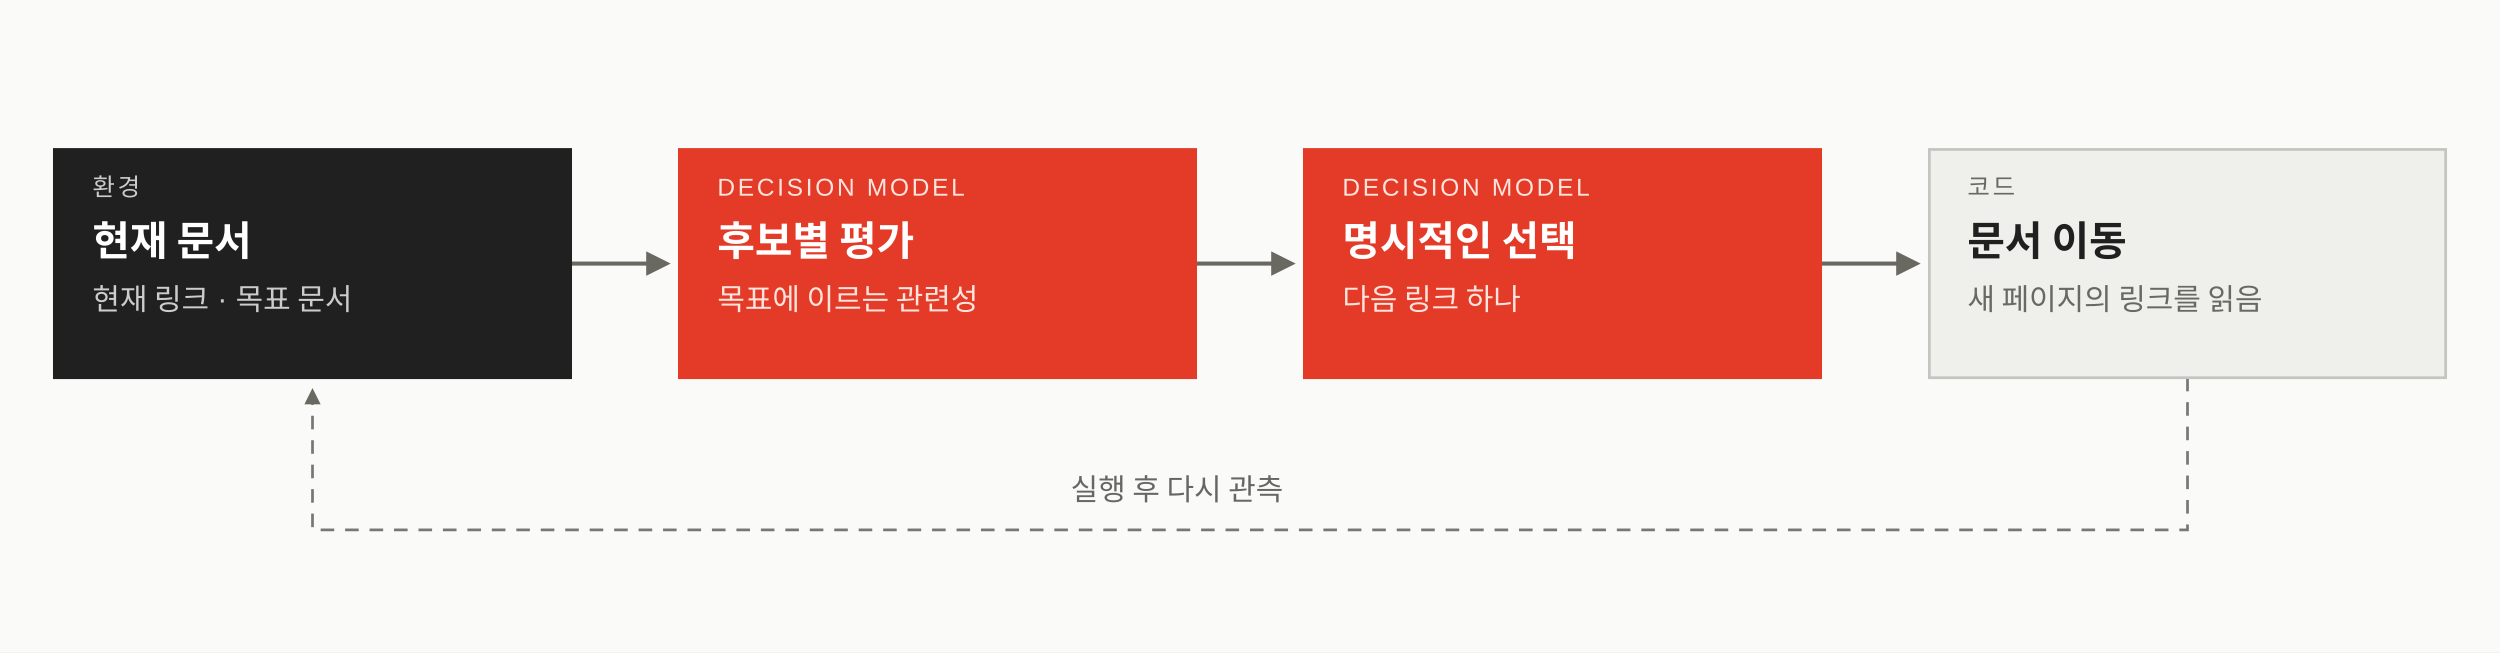
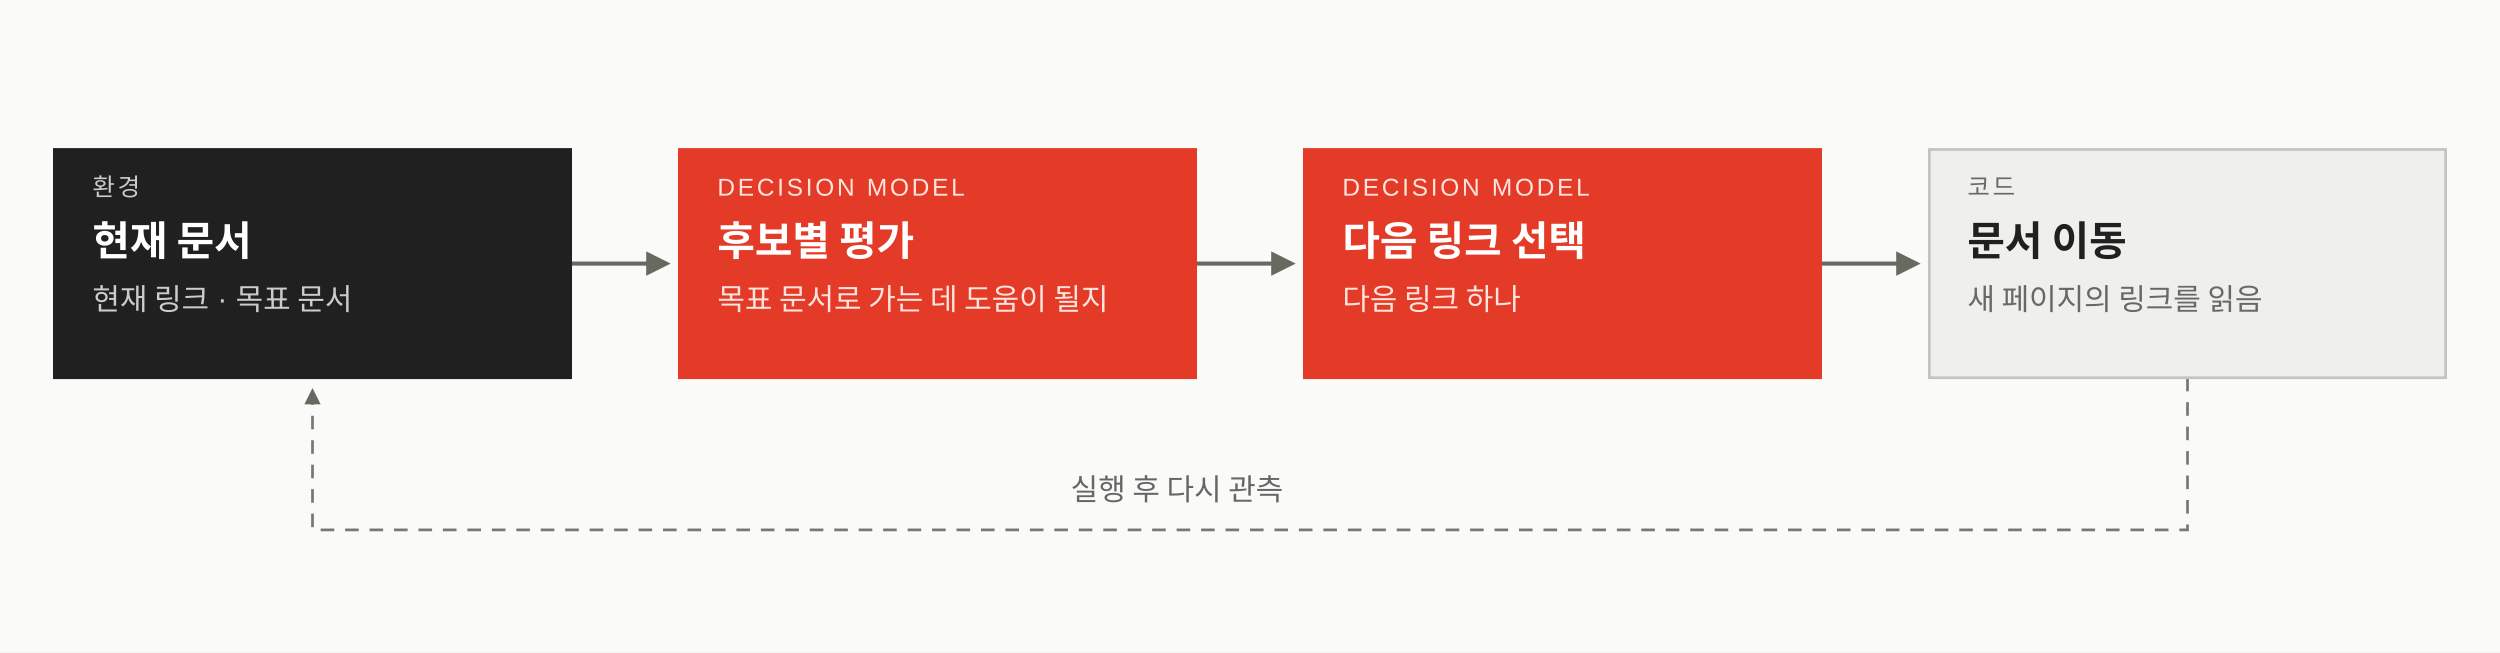
<svg xmlns="http://www.w3.org/2000/svg" viewBox="0 0 920 240" role="img" aria-labelledby="wikiracing-diagram-1-diagram-title wikiracing-diagram-1-diagram-desc" font-family="Noto Sans KR, Arial, sans-serif">
  <rect width="920" height="240" fill="#fafaf8" />
  <defs>
    <marker id="wikiracing-diagram-1-arrow" viewBox="0 0 10 10" refX="8" refY="5" markerWidth="6" markerHeight="6" orient="auto-start-reverse">
      <path d="M0 0L10 5L0 10Z" fill="#696961" />
    </marker>
  </defs>
  <path d="M210 97 H245" fill="none" stroke="#696961" stroke-width="1.5" marker-end="url(#wikiracing-diagram-1-arrow)" />
  <path d="M440 97 H475" fill="none" stroke="#696961" stroke-width="1.5" marker-end="url(#wikiracing-diagram-1-arrow)" />
  <path d="M670 97 H705" fill="none" stroke="#696961" stroke-width="1.5" marker-end="url(#wikiracing-diagram-1-arrow)" />
  <path d="M805 139 V195 H115 V144" fill="none" stroke="#777" stroke-dasharray="5 4" marker-end="url(#wikiracing-diagram-1-arrow)" />
  <text x="394" y="184" font-size="11" fill="#666">실행 후 다시 관측</text>
  <g>
    <rect x="20" y="55" width="190" height="84" fill="#202020" stroke="#202020" />
    <text x="34" y="72" font-size="9" letter-spacing="1" fill="#ccc">환경</text>
    <text x="34" y="94" font-size="15" font-weight="700" fill="#fff">현재 문서</text>
    <text x="34" y="114" font-size="11" fill="#ccc">현재 링크 · 목표 문서</text>
  </g>
  <g>
    <rect x="250" y="55" width="190" height="84" fill="#e33b27" stroke="#e33b27" />
    <text x="264" y="72" font-size="9" letter-spacing="1" fill="#ffe4de">DECISION MODEL</text>
    <text x="264" y="94" font-size="15" font-weight="700" fill="#fff">후보별 평가</text>
-     <text x="264" y="114" font-size="11" fill="#ffe4de">목표에 이르는 관련성</text>
+     <text x="264" y="114" font-size="11" fill="#ffe4de">목표 문서로 가는 데 도움이 될지</text>
  </g>
  <g>
    <rect x="480" y="55" width="190" height="84" fill="#e33b27" stroke="#e33b27" />
    <text x="494" y="72" font-size="9" letter-spacing="1" fill="#ffe4de">DECISION MODEL</text>
-     <text x="494" y="94" font-size="15" font-weight="700" fill="#fff">명시적인 선택</text>
+     <text x="494" y="94" font-size="15" font-weight="700" fill="#fff">다음 링크 선택</text>
    <text x="494" y="114" font-size="11" fill="#ffe4de">다음 링크 하나</text>
  </g>
  <g>
    <rect x="710" y="55" width="190" height="84" fill="#efefec" stroke="#c5c5bf" />
    <text x="724" y="72" font-size="9" letter-spacing="1" fill="#686864">코드</text>
    <text x="724" y="94" font-size="15" font-weight="700" fill="#202020">문서 이동</text>
    <text x="724" y="114" font-size="11" fill="#686864">새 페이지의 링크를 읽음</text>
  </g>
</svg>
